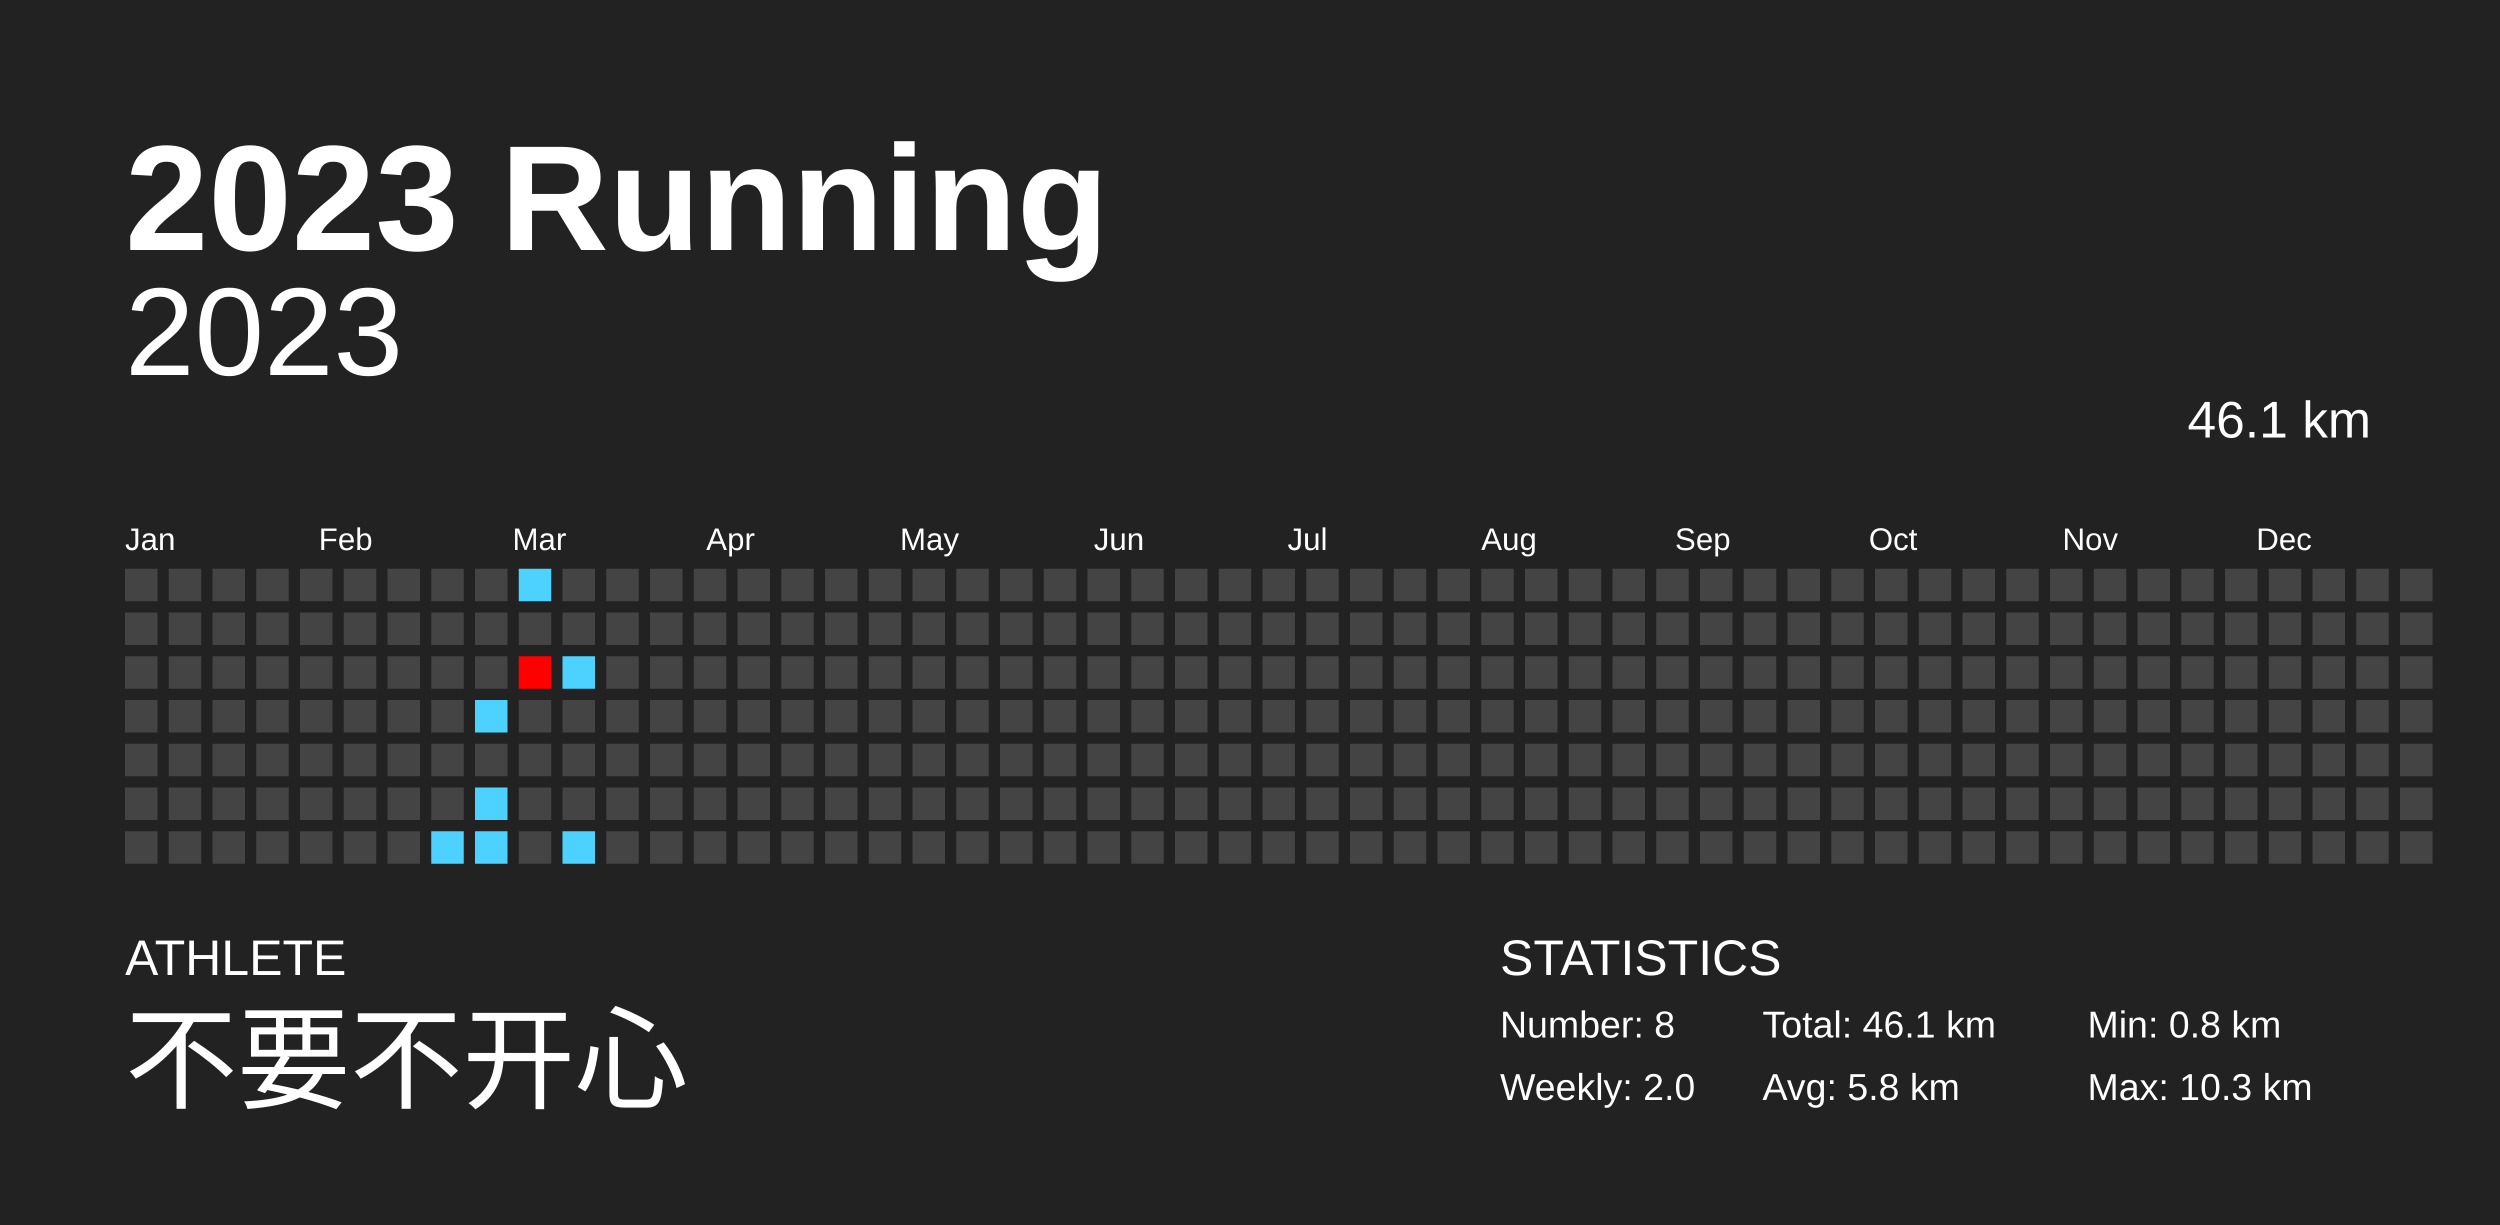
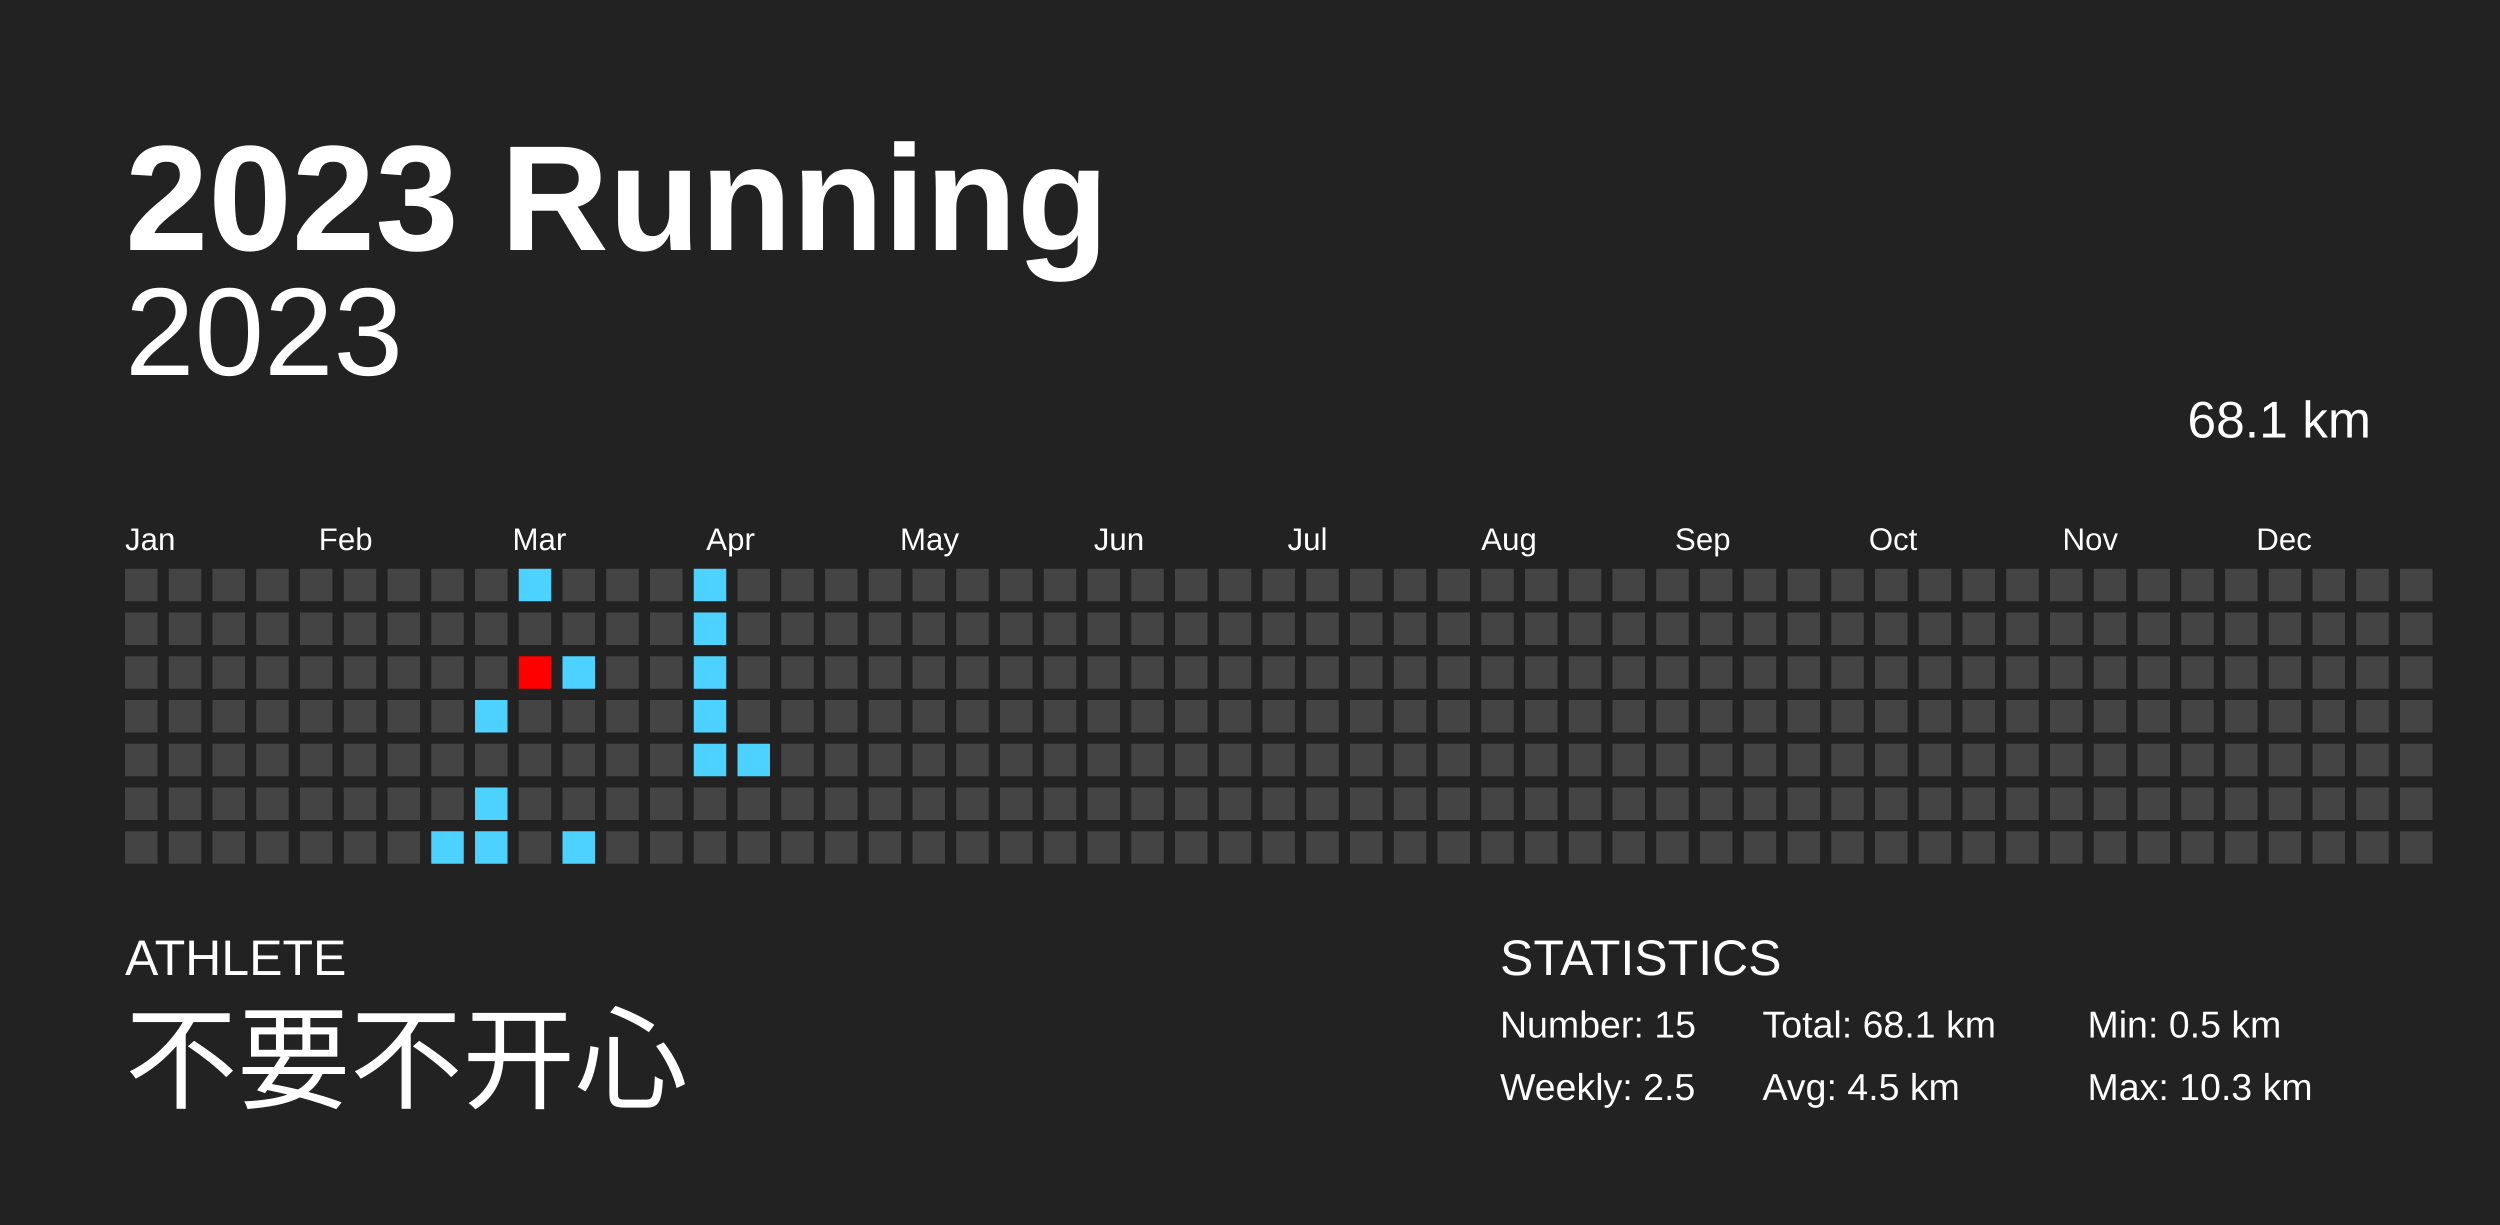
<svg xmlns="http://www.w3.org/2000/svg" baseProfile="full" height="98mm" version="1.1" viewBox="0,0,200,98" width="200mm">
  <defs />
  <rect fill="#222222" height="98" width="200" x="0" y="0" />
  <text fill="#FFFFFF" style="font-size:12px; font-family:Arial; font-weight:bold;" x="10" y="20">2023 Running</text>
  <text fill="#FFFFFF" style="font-size:4px; font-family:Arial" x="10" y="78">ATHLETE</text>
  <text fill="#FFFFFF" style="font-size:9px; font-family:Arial" x="10" y="88">不要不开心</text>
  <text fill="#FFFFFF" style="font-size:4px; font-family:Arial" x="120" y="78">STATISTICS</text>
-   <text fill="#FFFFFF" style="font-size:3px; font-family:Arial" x="120" y="83">Number: 8</text>
-   <text fill="#FFFFFF" style="font-size:3px; font-family:Arial" x="120" y="88">Weekly: 2.0</text>
-   <text fill="#FFFFFF" style="font-size:3px; font-family:Arial" x="141" y="83">Total: 46.1 km</text>
-   <text fill="#FFFFFF" style="font-size:3px; font-family:Arial" x="141" y="88">Avg: 5.8 km</text>
-   <text fill="#FFFFFF" style="font-size:3px; font-family:Arial" x="167" y="83">Min: 0.8 km</text>
+   <text fill="#FFFFFF" style="font-size:3px; font-family:Arial" x="120" y="83">Number: 15</text>
+   <text fill="#FFFFFF" style="font-size:3px; font-family:Arial" x="120" y="88">Weekly: 2.5</text>
+   <text fill="#FFFFFF" style="font-size:3px; font-family:Arial" x="141" y="83">Total: 68.1 km</text>
+   <text fill="#FFFFFF" style="font-size:3px; font-family:Arial" x="141" y="88">Avg: 4.5 km</text>
+   <text fill="#FFFFFF" style="font-size:3px; font-family:Arial" x="167" y="83">Min: 0.5 km</text>
  <text fill="#FFFFFF" style="font-size:3px; font-family:Arial" x="167" y="88">Max: 10.3 km</text>
  <text alignment-baseline="hanging" fill="#FFFFFF" style="font-size:10.0px; font-family:Arial;" x="10" y="30">2023</text>
-   <text alignment-baseline="hanging" fill="#FFFFFF" style="font-size:4.125px; font-family:Arial;" x="175" y="35">46.1 km</text>
+   <text alignment-baseline="hanging" fill="#FFFFFF" style="font-size:4.125px; font-family:Arial;" x="175" y="35">68.1 km</text>
  <text fill="#FFFFFF" style="font-size:2.5px; font-family:Arial" x="10.0" y="44">Jan</text>
  <text fill="#FFFFFF" style="font-size:2.5px; font-family:Arial" x="25.5" y="44">Feb</text>
  <text fill="#FFFFFF" style="font-size:2.5px; font-family:Arial" x="41.0" y="44">Mar</text>
  <text fill="#FFFFFF" style="font-size:2.5px; font-family:Arial" x="56.5" y="44">Apr</text>
  <text fill="#FFFFFF" style="font-size:2.5px; font-family:Arial" x="72.0" y="44">May</text>
  <text fill="#FFFFFF" style="font-size:2.5px; font-family:Arial" x="87.5" y="44">Jun</text>
  <text fill="#FFFFFF" style="font-size:2.5px; font-family:Arial" x="103.0" y="44">Jul</text>
  <text fill="#FFFFFF" style="font-size:2.5px; font-family:Arial" x="118.5" y="44">Aug</text>
  <text fill="#FFFFFF" style="font-size:2.5px; font-family:Arial" x="134.0" y="44">Sep</text>
  <text fill="#FFFFFF" style="font-size:2.5px; font-family:Arial" x="149.5" y="44">Oct</text>
  <text fill="#FFFFFF" style="font-size:2.5px; font-family:Arial" x="165.0" y="44">Nov</text>
  <text fill="#FFFFFF" style="font-size:2.5px; font-family:Arial" x="180.5" y="44">Dec</text>
  <rect fill="#444444" height="2.6" width="2.6" x="10.0" y="45.5" />
  <rect fill="#444444" height="2.6" width="2.6" x="10.0" y="49.0" />
  <rect fill="#444444" height="2.6" width="2.6" x="10.0" y="52.5" />
  <rect fill="#444444" height="2.6" width="2.6" x="10.0" y="56.0" />
  <rect fill="#444444" height="2.6" width="2.6" x="10.0" y="59.5" />
  <rect fill="#444444" height="2.6" width="2.6" x="10.0" y="63.0" />
  <rect fill="#444444" height="2.6" width="2.6" x="10.0" y="66.5" />
  <rect fill="#444444" height="2.6" width="2.6" x="13.5" y="45.5" />
  <rect fill="#444444" height="2.6" width="2.6" x="13.5" y="49.0" />
  <rect fill="#444444" height="2.6" width="2.6" x="13.5" y="52.5" />
  <rect fill="#444444" height="2.6" width="2.6" x="13.5" y="56.0" />
  <rect fill="#444444" height="2.6" width="2.6" x="13.5" y="59.5" />
  <rect fill="#444444" height="2.6" width="2.6" x="13.5" y="63.0" />
  <rect fill="#444444" height="2.6" width="2.6" x="13.5" y="66.5" />
  <rect fill="#444444" height="2.6" width="2.6" x="17.0" y="45.5" />
  <rect fill="#444444" height="2.6" width="2.6" x="17.0" y="49.0" />
  <rect fill="#444444" height="2.6" width="2.6" x="17.0" y="52.5" />
  <rect fill="#444444" height="2.6" width="2.6" x="17.0" y="56.0" />
  <rect fill="#444444" height="2.6" width="2.6" x="17.0" y="59.5" />
  <rect fill="#444444" height="2.6" width="2.6" x="17.0" y="63.0" />
  <rect fill="#444444" height="2.6" width="2.6" x="17.0" y="66.5" />
  <rect fill="#444444" height="2.6" width="2.6" x="20.5" y="45.5" />
  <rect fill="#444444" height="2.6" width="2.6" x="20.5" y="49.0" />
  <rect fill="#444444" height="2.6" width="2.6" x="20.5" y="52.5" />
  <rect fill="#444444" height="2.6" width="2.6" x="20.5" y="56.0" />
  <rect fill="#444444" height="2.6" width="2.6" x="20.5" y="59.5" />
  <rect fill="#444444" height="2.6" width="2.6" x="20.5" y="63.0" />
  <rect fill="#444444" height="2.6" width="2.6" x="20.5" y="66.5" />
  <rect fill="#444444" height="2.6" width="2.6" x="24.0" y="45.5" />
  <rect fill="#444444" height="2.6" width="2.6" x="24.0" y="49.0" />
  <rect fill="#444444" height="2.6" width="2.6" x="24.0" y="52.5" />
  <rect fill="#444444" height="2.6" width="2.6" x="24.0" y="56.0" />
  <rect fill="#444444" height="2.6" width="2.6" x="24.0" y="59.5" />
  <rect fill="#444444" height="2.6" width="2.6" x="24.0" y="63.0" />
  <rect fill="#444444" height="2.6" width="2.6" x="24.0" y="66.5" />
  <rect fill="#444444" height="2.6" width="2.6" x="27.5" y="45.5" />
  <rect fill="#444444" height="2.6" width="2.6" x="27.5" y="49.0" />
  <rect fill="#444444" height="2.6" width="2.6" x="27.5" y="52.5" />
  <rect fill="#444444" height="2.6" width="2.6" x="27.5" y="56.0" />
  <rect fill="#444444" height="2.6" width="2.6" x="27.5" y="59.5" />
  <rect fill="#444444" height="2.6" width="2.6" x="27.5" y="63.0" />
  <rect fill="#444444" height="2.6" width="2.6" x="27.5" y="66.5" />
  <rect fill="#444444" height="2.6" width="2.6" x="31.0" y="45.5" />
  <rect fill="#444444" height="2.6" width="2.6" x="31.0" y="49.0" />
  <rect fill="#444444" height="2.6" width="2.6" x="31.0" y="52.5" />
  <rect fill="#444444" height="2.6" width="2.6" x="31.0" y="56.0" />
  <rect fill="#444444" height="2.6" width="2.6" x="31.0" y="59.5" />
  <rect fill="#444444" height="2.6" width="2.6" x="31.0" y="63.0" />
  <rect fill="#444444" height="2.6" width="2.6" x="31.0" y="66.5" />
  <rect fill="#444444" height="2.6" width="2.6" x="34.5" y="45.5" />
  <rect fill="#444444" height="2.6" width="2.6" x="34.5" y="49.0" />
  <rect fill="#444444" height="2.6" width="2.6" x="34.5" y="52.5" />
  <rect fill="#444444" height="2.6" width="2.6" x="34.5" y="56.0" />
  <rect fill="#444444" height="2.6" width="2.6" x="34.5" y="59.5" />
  <rect fill="#444444" height="2.6" width="2.6" x="34.5" y="63.0" />
  <rect fill="#4dd2ff" height="2.6" width="2.6" x="34.5" y="66.5" />
  <rect fill="#444444" height="2.6" width="2.6" x="38.0" y="45.5" />
  <rect fill="#444444" height="2.6" width="2.6" x="38.0" y="49.0" />
  <rect fill="#444444" height="2.6" width="2.6" x="38.0" y="52.5" />
  <rect fill="#4dd2ff" height="2.6" width="2.6" x="38.0" y="56.0" />
  <rect fill="#444444" height="2.6" width="2.6" x="38.0" y="59.5" />
  <rect fill="#4dd2ff" height="2.6" width="2.6" x="38.0" y="63.0" />
  <rect fill="#4dd2ff" height="2.6" width="2.6" x="38.0" y="66.5" />
  <rect fill="#4dd2ff" height="2.6" width="2.6" x="41.5" y="45.5" />
  <rect fill="#444444" height="2.6" width="2.6" x="41.5" y="49.0" />
  <rect fill="#ff0000" height="2.6" width="2.6" x="41.5" y="52.5" />
  <rect fill="#444444" height="2.6" width="2.6" x="41.5" y="56.0" />
  <rect fill="#444444" height="2.6" width="2.6" x="41.5" y="59.5" />
  <rect fill="#444444" height="2.6" width="2.6" x="41.5" y="63.0" />
  <rect fill="#444444" height="2.6" width="2.6" x="41.5" y="66.5" />
  <rect fill="#444444" height="2.6" width="2.6" x="45.0" y="45.5" />
  <rect fill="#444444" height="2.6" width="2.6" x="45.0" y="49.0" />
  <rect fill="#4dd2ff" height="2.6" width="2.6" x="45.0" y="52.5" />
  <rect fill="#444444" height="2.6" width="2.6" x="45.0" y="56.0" />
  <rect fill="#444444" height="2.6" width="2.6" x="45.0" y="59.5" />
  <rect fill="#444444" height="2.6" width="2.6" x="45.0" y="63.0" />
  <rect fill="#4dd2ff" height="2.6" width="2.6" x="45.0" y="66.5" />
  <rect fill="#444444" height="2.6" width="2.6" x="48.5" y="45.5" />
  <rect fill="#444444" height="2.6" width="2.6" x="48.5" y="49.0" />
  <rect fill="#444444" height="2.6" width="2.6" x="48.5" y="52.5" />
  <rect fill="#444444" height="2.6" width="2.6" x="48.5" y="56.0" />
  <rect fill="#444444" height="2.6" width="2.6" x="48.5" y="59.5" />
  <rect fill="#444444" height="2.6" width="2.6" x="48.5" y="63.0" />
  <rect fill="#444444" height="2.6" width="2.6" x="48.5" y="66.5" />
  <rect fill="#444444" height="2.6" width="2.6" x="52.0" y="45.5" />
  <rect fill="#444444" height="2.6" width="2.6" x="52.0" y="49.0" />
  <rect fill="#444444" height="2.6" width="2.6" x="52.0" y="52.5" />
  <rect fill="#444444" height="2.6" width="2.6" x="52.0" y="56.0" />
  <rect fill="#444444" height="2.6" width="2.6" x="52.0" y="59.5" />
  <rect fill="#444444" height="2.6" width="2.6" x="52.0" y="63.0" />
  <rect fill="#444444" height="2.6" width="2.6" x="52.0" y="66.5" />
-   <rect fill="#444444" height="2.6" width="2.6" x="55.5" y="45.5" />
-   <rect fill="#444444" height="2.6" width="2.6" x="55.5" y="49.0" />
-   <rect fill="#444444" height="2.6" width="2.6" x="55.5" y="52.5" />
-   <rect fill="#444444" height="2.6" width="2.6" x="55.5" y="56.0" />
-   <rect fill="#444444" height="2.6" width="2.6" x="55.5" y="59.5" />
+   <rect fill="#4dd2ff" height="2.6" width="2.6" x="55.5" y="45.5" />
+   <rect fill="#4dd2ff" height="2.6" width="2.6" x="55.5" y="49.0" />
+   <rect fill="#4dd2ff" height="2.6" width="2.6" x="55.5" y="52.5" />
+   <rect fill="#4dd2ff" height="2.6" width="2.6" x="55.5" y="56.0" />
+   <rect fill="#4dd2ff" height="2.6" width="2.6" x="55.5" y="59.5" />
  <rect fill="#444444" height="2.6" width="2.6" x="55.5" y="63.0" />
  <rect fill="#444444" height="2.6" width="2.6" x="55.5" y="66.5" />
  <rect fill="#444444" height="2.6" width="2.6" x="59.0" y="45.5" />
  <rect fill="#444444" height="2.6" width="2.6" x="59.0" y="49.0" />
  <rect fill="#444444" height="2.6" width="2.6" x="59.0" y="52.5" />
  <rect fill="#444444" height="2.6" width="2.6" x="59.0" y="56.0" />
-   <rect fill="#444444" height="2.6" width="2.6" x="59.0" y="59.5" />
+   <rect fill="#4dd2ff" height="2.6" width="2.6" x="59.0" y="59.5" />
  <rect fill="#444444" height="2.6" width="2.6" x="59.0" y="63.0" />
  <rect fill="#444444" height="2.6" width="2.6" x="59.0" y="66.5" />
  <rect fill="#444444" height="2.6" width="2.6" x="62.5" y="45.5" />
  <rect fill="#444444" height="2.6" width="2.6" x="62.5" y="49.0" />
  <rect fill="#444444" height="2.6" width="2.6" x="62.5" y="52.5" />
  <rect fill="#444444" height="2.6" width="2.6" x="62.5" y="56.0" />
  <rect fill="#444444" height="2.6" width="2.6" x="62.5" y="59.5" />
  <rect fill="#444444" height="2.6" width="2.6" x="62.5" y="63.0" />
  <rect fill="#444444" height="2.6" width="2.6" x="62.5" y="66.5" />
  <rect fill="#444444" height="2.6" width="2.6" x="66.0" y="45.5" />
  <rect fill="#444444" height="2.6" width="2.6" x="66.0" y="49.0" />
  <rect fill="#444444" height="2.6" width="2.6" x="66.0" y="52.5" />
  <rect fill="#444444" height="2.6" width="2.6" x="66.0" y="56.0" />
  <rect fill="#444444" height="2.6" width="2.6" x="66.0" y="59.5" />
  <rect fill="#444444" height="2.6" width="2.6" x="66.0" y="63.0" />
  <rect fill="#444444" height="2.6" width="2.6" x="66.0" y="66.5" />
  <rect fill="#444444" height="2.6" width="2.6" x="69.5" y="45.5" />
  <rect fill="#444444" height="2.6" width="2.6" x="69.5" y="49.0" />
  <rect fill="#444444" height="2.6" width="2.6" x="69.5" y="52.5" />
  <rect fill="#444444" height="2.6" width="2.6" x="69.5" y="56.0" />
  <rect fill="#444444" height="2.6" width="2.6" x="69.5" y="59.5" />
  <rect fill="#444444" height="2.6" width="2.6" x="69.5" y="63.0" />
  <rect fill="#444444" height="2.6" width="2.6" x="69.5" y="66.5" />
  <rect fill="#444444" height="2.6" width="2.6" x="73.0" y="45.5" />
  <rect fill="#444444" height="2.6" width="2.6" x="73.0" y="49.0" />
  <rect fill="#444444" height="2.6" width="2.6" x="73.0" y="52.5" />
  <rect fill="#444444" height="2.6" width="2.6" x="73.0" y="56.0" />
  <rect fill="#444444" height="2.6" width="2.6" x="73.0" y="59.5" />
  <rect fill="#444444" height="2.6" width="2.6" x="73.0" y="63.0" />
  <rect fill="#444444" height="2.6" width="2.6" x="73.0" y="66.5" />
  <rect fill="#444444" height="2.6" width="2.6" x="76.5" y="45.5" />
  <rect fill="#444444" height="2.6" width="2.6" x="76.5" y="49.0" />
  <rect fill="#444444" height="2.6" width="2.6" x="76.5" y="52.5" />
  <rect fill="#444444" height="2.6" width="2.6" x="76.5" y="56.0" />
  <rect fill="#444444" height="2.6" width="2.6" x="76.5" y="59.5" />
  <rect fill="#444444" height="2.6" width="2.6" x="76.5" y="63.0" />
  <rect fill="#444444" height="2.6" width="2.6" x="76.5" y="66.5" />
  <rect fill="#444444" height="2.6" width="2.6" x="80.0" y="45.5" />
  <rect fill="#444444" height="2.6" width="2.6" x="80.0" y="49.0" />
  <rect fill="#444444" height="2.6" width="2.6" x="80.0" y="52.5" />
  <rect fill="#444444" height="2.6" width="2.6" x="80.0" y="56.0" />
  <rect fill="#444444" height="2.6" width="2.6" x="80.0" y="59.5" />
  <rect fill="#444444" height="2.6" width="2.6" x="80.0" y="63.0" />
  <rect fill="#444444" height="2.6" width="2.6" x="80.0" y="66.5" />
  <rect fill="#444444" height="2.6" width="2.6" x="83.5" y="45.5" />
  <rect fill="#444444" height="2.6" width="2.6" x="83.5" y="49.0" />
  <rect fill="#444444" height="2.6" width="2.6" x="83.5" y="52.5" />
  <rect fill="#444444" height="2.6" width="2.6" x="83.5" y="56.0" />
  <rect fill="#444444" height="2.6" width="2.6" x="83.5" y="59.5" />
  <rect fill="#444444" height="2.6" width="2.6" x="83.5" y="63.0" />
  <rect fill="#444444" height="2.6" width="2.6" x="83.5" y="66.5" />
  <rect fill="#444444" height="2.6" width="2.6" x="87.0" y="45.5" />
  <rect fill="#444444" height="2.6" width="2.6" x="87.0" y="49.0" />
  <rect fill="#444444" height="2.6" width="2.6" x="87.0" y="52.5" />
  <rect fill="#444444" height="2.6" width="2.6" x="87.0" y="56.0" />
  <rect fill="#444444" height="2.6" width="2.6" x="87.0" y="59.5" />
  <rect fill="#444444" height="2.6" width="2.6" x="87.0" y="63.0" />
  <rect fill="#444444" height="2.6" width="2.6" x="87.0" y="66.5" />
  <rect fill="#444444" height="2.6" width="2.6" x="90.5" y="45.5" />
  <rect fill="#444444" height="2.6" width="2.6" x="90.5" y="49.0" />
  <rect fill="#444444" height="2.6" width="2.6" x="90.5" y="52.5" />
  <rect fill="#444444" height="2.6" width="2.6" x="90.5" y="56.0" />
  <rect fill="#444444" height="2.6" width="2.6" x="90.5" y="59.5" />
  <rect fill="#444444" height="2.6" width="2.6" x="90.5" y="63.0" />
  <rect fill="#444444" height="2.6" width="2.6" x="90.5" y="66.5" />
  <rect fill="#444444" height="2.6" width="2.6" x="94.0" y="45.5" />
  <rect fill="#444444" height="2.6" width="2.6" x="94.0" y="49.0" />
  <rect fill="#444444" height="2.6" width="2.6" x="94.0" y="52.5" />
  <rect fill="#444444" height="2.6" width="2.6" x="94.0" y="56.0" />
  <rect fill="#444444" height="2.6" width="2.6" x="94.0" y="59.5" />
  <rect fill="#444444" height="2.6" width="2.6" x="94.0" y="63.0" />
  <rect fill="#444444" height="2.6" width="2.6" x="94.0" y="66.5" />
  <rect fill="#444444" height="2.6" width="2.6" x="97.5" y="45.5" />
  <rect fill="#444444" height="2.6" width="2.6" x="97.5" y="49.0" />
  <rect fill="#444444" height="2.6" width="2.6" x="97.5" y="52.5" />
  <rect fill="#444444" height="2.6" width="2.6" x="97.5" y="56.0" />
  <rect fill="#444444" height="2.6" width="2.6" x="97.5" y="59.5" />
  <rect fill="#444444" height="2.6" width="2.6" x="97.5" y="63.0" />
  <rect fill="#444444" height="2.6" width="2.6" x="97.5" y="66.5" />
  <rect fill="#444444" height="2.6" width="2.6" x="101.0" y="45.5" />
  <rect fill="#444444" height="2.6" width="2.6" x="101.0" y="49.0" />
  <rect fill="#444444" height="2.6" width="2.6" x="101.0" y="52.5" />
  <rect fill="#444444" height="2.6" width="2.6" x="101.0" y="56.0" />
  <rect fill="#444444" height="2.6" width="2.6" x="101.0" y="59.5" />
  <rect fill="#444444" height="2.6" width="2.6" x="101.0" y="63.0" />
  <rect fill="#444444" height="2.6" width="2.6" x="101.0" y="66.5" />
  <rect fill="#444444" height="2.6" width="2.6" x="104.5" y="45.5" />
  <rect fill="#444444" height="2.6" width="2.6" x="104.5" y="49.0" />
  <rect fill="#444444" height="2.6" width="2.6" x="104.5" y="52.5" />
  <rect fill="#444444" height="2.6" width="2.6" x="104.5" y="56.0" />
  <rect fill="#444444" height="2.6" width="2.6" x="104.5" y="59.5" />
  <rect fill="#444444" height="2.6" width="2.6" x="104.5" y="63.0" />
  <rect fill="#444444" height="2.6" width="2.6" x="104.5" y="66.5" />
  <rect fill="#444444" height="2.6" width="2.6" x="108.0" y="45.5" />
  <rect fill="#444444" height="2.6" width="2.6" x="108.0" y="49.0" />
  <rect fill="#444444" height="2.6" width="2.6" x="108.0" y="52.5" />
  <rect fill="#444444" height="2.6" width="2.6" x="108.0" y="56.0" />
  <rect fill="#444444" height="2.6" width="2.6" x="108.0" y="59.5" />
  <rect fill="#444444" height="2.6" width="2.6" x="108.0" y="63.0" />
  <rect fill="#444444" height="2.6" width="2.6" x="108.0" y="66.5" />
  <rect fill="#444444" height="2.6" width="2.6" x="111.5" y="45.5" />
  <rect fill="#444444" height="2.6" width="2.6" x="111.5" y="49.0" />
  <rect fill="#444444" height="2.6" width="2.6" x="111.5" y="52.5" />
  <rect fill="#444444" height="2.6" width="2.6" x="111.5" y="56.0" />
  <rect fill="#444444" height="2.6" width="2.6" x="111.5" y="59.5" />
  <rect fill="#444444" height="2.6" width="2.6" x="111.5" y="63.0" />
  <rect fill="#444444" height="2.6" width="2.6" x="111.5" y="66.5" />
  <rect fill="#444444" height="2.6" width="2.6" x="115.0" y="45.5" />
  <rect fill="#444444" height="2.6" width="2.6" x="115.0" y="49.0" />
  <rect fill="#444444" height="2.6" width="2.6" x="115.0" y="52.5" />
  <rect fill="#444444" height="2.6" width="2.6" x="115.0" y="56.0" />
  <rect fill="#444444" height="2.6" width="2.6" x="115.0" y="59.5" />
  <rect fill="#444444" height="2.6" width="2.6" x="115.0" y="63.0" />
  <rect fill="#444444" height="2.6" width="2.6" x="115.0" y="66.5" />
  <rect fill="#444444" height="2.6" width="2.6" x="118.5" y="45.5" />
  <rect fill="#444444" height="2.6" width="2.6" x="118.5" y="49.0" />
  <rect fill="#444444" height="2.6" width="2.6" x="118.5" y="52.5" />
  <rect fill="#444444" height="2.6" width="2.6" x="118.5" y="56.0" />
  <rect fill="#444444" height="2.6" width="2.6" x="118.5" y="59.5" />
  <rect fill="#444444" height="2.6" width="2.6" x="118.5" y="63.0" />
  <rect fill="#444444" height="2.6" width="2.6" x="118.5" y="66.5" />
  <rect fill="#444444" height="2.6" width="2.6" x="122.0" y="45.5" />
  <rect fill="#444444" height="2.6" width="2.6" x="122.0" y="49.0" />
  <rect fill="#444444" height="2.6" width="2.6" x="122.0" y="52.5" />
  <rect fill="#444444" height="2.6" width="2.6" x="122.0" y="56.0" />
  <rect fill="#444444" height="2.6" width="2.6" x="122.0" y="59.5" />
  <rect fill="#444444" height="2.6" width="2.6" x="122.0" y="63.0" />
  <rect fill="#444444" height="2.6" width="2.6" x="122.0" y="66.5" />
  <rect fill="#444444" height="2.6" width="2.6" x="125.5" y="45.5" />
  <rect fill="#444444" height="2.6" width="2.6" x="125.5" y="49.0" />
  <rect fill="#444444" height="2.6" width="2.6" x="125.5" y="52.5" />
  <rect fill="#444444" height="2.6" width="2.6" x="125.5" y="56.0" />
  <rect fill="#444444" height="2.6" width="2.6" x="125.5" y="59.5" />
  <rect fill="#444444" height="2.6" width="2.6" x="125.5" y="63.0" />
  <rect fill="#444444" height="2.6" width="2.6" x="125.5" y="66.5" />
  <rect fill="#444444" height="2.6" width="2.6" x="129.0" y="45.5" />
  <rect fill="#444444" height="2.6" width="2.6" x="129.0" y="49.0" />
  <rect fill="#444444" height="2.6" width="2.6" x="129.0" y="52.5" />
  <rect fill="#444444" height="2.6" width="2.6" x="129.0" y="56.0" />
  <rect fill="#444444" height="2.6" width="2.6" x="129.0" y="59.5" />
  <rect fill="#444444" height="2.6" width="2.6" x="129.0" y="63.0" />
  <rect fill="#444444" height="2.6" width="2.6" x="129.0" y="66.5" />
  <rect fill="#444444" height="2.6" width="2.6" x="132.5" y="45.5" />
  <rect fill="#444444" height="2.6" width="2.6" x="132.5" y="49.0" />
  <rect fill="#444444" height="2.6" width="2.6" x="132.5" y="52.5" />
  <rect fill="#444444" height="2.6" width="2.6" x="132.5" y="56.0" />
  <rect fill="#444444" height="2.6" width="2.6" x="132.5" y="59.5" />
  <rect fill="#444444" height="2.6" width="2.6" x="132.5" y="63.0" />
  <rect fill="#444444" height="2.6" width="2.6" x="132.5" y="66.5" />
  <rect fill="#444444" height="2.6" width="2.6" x="136.0" y="45.5" />
  <rect fill="#444444" height="2.6" width="2.6" x="136.0" y="49.0" />
  <rect fill="#444444" height="2.6" width="2.6" x="136.0" y="52.5" />
  <rect fill="#444444" height="2.6" width="2.6" x="136.0" y="56.0" />
  <rect fill="#444444" height="2.6" width="2.6" x="136.0" y="59.5" />
  <rect fill="#444444" height="2.6" width="2.6" x="136.0" y="63.0" />
  <rect fill="#444444" height="2.6" width="2.6" x="136.0" y="66.5" />
  <rect fill="#444444" height="2.6" width="2.6" x="139.5" y="45.5" />
  <rect fill="#444444" height="2.6" width="2.6" x="139.5" y="49.0" />
  <rect fill="#444444" height="2.6" width="2.6" x="139.5" y="52.5" />
  <rect fill="#444444" height="2.6" width="2.6" x="139.5" y="56.0" />
  <rect fill="#444444" height="2.6" width="2.6" x="139.5" y="59.5" />
  <rect fill="#444444" height="2.6" width="2.6" x="139.5" y="63.0" />
  <rect fill="#444444" height="2.6" width="2.6" x="139.5" y="66.5" />
  <rect fill="#444444" height="2.6" width="2.6" x="143.0" y="45.5" />
  <rect fill="#444444" height="2.6" width="2.6" x="143.0" y="49.0" />
  <rect fill="#444444" height="2.6" width="2.6" x="143.0" y="52.5" />
  <rect fill="#444444" height="2.6" width="2.6" x="143.0" y="56.0" />
  <rect fill="#444444" height="2.6" width="2.6" x="143.0" y="59.5" />
  <rect fill="#444444" height="2.6" width="2.6" x="143.0" y="63.0" />
  <rect fill="#444444" height="2.6" width="2.6" x="143.0" y="66.5" />
  <rect fill="#444444" height="2.6" width="2.6" x="146.5" y="45.5" />
  <rect fill="#444444" height="2.6" width="2.6" x="146.5" y="49.0" />
  <rect fill="#444444" height="2.6" width="2.6" x="146.5" y="52.5" />
  <rect fill="#444444" height="2.6" width="2.6" x="146.5" y="56.0" />
  <rect fill="#444444" height="2.6" width="2.6" x="146.5" y="59.5" />
  <rect fill="#444444" height="2.6" width="2.6" x="146.5" y="63.0" />
  <rect fill="#444444" height="2.6" width="2.6" x="146.5" y="66.5" />
  <rect fill="#444444" height="2.6" width="2.6" x="150.0" y="45.5" />
  <rect fill="#444444" height="2.6" width="2.6" x="150.0" y="49.0" />
  <rect fill="#444444" height="2.6" width="2.6" x="150.0" y="52.5" />
  <rect fill="#444444" height="2.6" width="2.6" x="150.0" y="56.0" />
  <rect fill="#444444" height="2.6" width="2.6" x="150.0" y="59.5" />
  <rect fill="#444444" height="2.6" width="2.6" x="150.0" y="63.0" />
  <rect fill="#444444" height="2.6" width="2.6" x="150.0" y="66.5" />
  <rect fill="#444444" height="2.6" width="2.6" x="153.5" y="45.5" />
  <rect fill="#444444" height="2.6" width="2.6" x="153.5" y="49.0" />
  <rect fill="#444444" height="2.6" width="2.6" x="153.5" y="52.5" />
  <rect fill="#444444" height="2.6" width="2.6" x="153.5" y="56.0" />
  <rect fill="#444444" height="2.6" width="2.6" x="153.5" y="59.5" />
  <rect fill="#444444" height="2.6" width="2.6" x="153.5" y="63.0" />
  <rect fill="#444444" height="2.6" width="2.6" x="153.5" y="66.5" />
  <rect fill="#444444" height="2.6" width="2.6" x="157.0" y="45.5" />
  <rect fill="#444444" height="2.6" width="2.6" x="157.0" y="49.0" />
  <rect fill="#444444" height="2.6" width="2.6" x="157.0" y="52.5" />
  <rect fill="#444444" height="2.6" width="2.6" x="157.0" y="56.0" />
  <rect fill="#444444" height="2.6" width="2.6" x="157.0" y="59.5" />
  <rect fill="#444444" height="2.6" width="2.6" x="157.0" y="63.0" />
  <rect fill="#444444" height="2.6" width="2.6" x="157.0" y="66.5" />
  <rect fill="#444444" height="2.6" width="2.6" x="160.5" y="45.5" />
  <rect fill="#444444" height="2.6" width="2.6" x="160.5" y="49.0" />
  <rect fill="#444444" height="2.6" width="2.6" x="160.5" y="52.5" />
  <rect fill="#444444" height="2.6" width="2.6" x="160.5" y="56.0" />
  <rect fill="#444444" height="2.6" width="2.6" x="160.5" y="59.5" />
  <rect fill="#444444" height="2.6" width="2.6" x="160.5" y="63.0" />
  <rect fill="#444444" height="2.6" width="2.6" x="160.5" y="66.5" />
  <rect fill="#444444" height="2.6" width="2.6" x="164.0" y="45.5" />
  <rect fill="#444444" height="2.6" width="2.6" x="164.0" y="49.0" />
  <rect fill="#444444" height="2.6" width="2.6" x="164.0" y="52.5" />
  <rect fill="#444444" height="2.6" width="2.6" x="164.0" y="56.0" />
  <rect fill="#444444" height="2.6" width="2.6" x="164.0" y="59.5" />
  <rect fill="#444444" height="2.6" width="2.6" x="164.0" y="63.0" />
  <rect fill="#444444" height="2.6" width="2.6" x="164.0" y="66.5" />
  <rect fill="#444444" height="2.6" width="2.6" x="167.5" y="45.5" />
  <rect fill="#444444" height="2.6" width="2.6" x="167.5" y="49.0" />
  <rect fill="#444444" height="2.6" width="2.6" x="167.5" y="52.5" />
  <rect fill="#444444" height="2.6" width="2.6" x="167.5" y="56.0" />
  <rect fill="#444444" height="2.6" width="2.6" x="167.5" y="59.5" />
  <rect fill="#444444" height="2.6" width="2.6" x="167.5" y="63.0" />
  <rect fill="#444444" height="2.6" width="2.6" x="167.5" y="66.5" />
  <rect fill="#444444" height="2.6" width="2.6" x="171.0" y="45.5" />
  <rect fill="#444444" height="2.6" width="2.6" x="171.0" y="49.0" />
  <rect fill="#444444" height="2.6" width="2.6" x="171.0" y="52.5" />
  <rect fill="#444444" height="2.6" width="2.6" x="171.0" y="56.0" />
  <rect fill="#444444" height="2.6" width="2.6" x="171.0" y="59.5" />
  <rect fill="#444444" height="2.6" width="2.6" x="171.0" y="63.0" />
  <rect fill="#444444" height="2.6" width="2.6" x="171.0" y="66.5" />
  <rect fill="#444444" height="2.6" width="2.6" x="174.5" y="45.5" />
  <rect fill="#444444" height="2.6" width="2.6" x="174.5" y="49.0" />
  <rect fill="#444444" height="2.6" width="2.6" x="174.5" y="52.5" />
  <rect fill="#444444" height="2.6" width="2.6" x="174.5" y="56.0" />
  <rect fill="#444444" height="2.6" width="2.6" x="174.5" y="59.5" />
  <rect fill="#444444" height="2.6" width="2.6" x="174.5" y="63.0" />
  <rect fill="#444444" height="2.6" width="2.6" x="174.5" y="66.5" />
  <rect fill="#444444" height="2.6" width="2.6" x="178.0" y="45.5" />
  <rect fill="#444444" height="2.6" width="2.6" x="178.0" y="49.0" />
  <rect fill="#444444" height="2.6" width="2.6" x="178.0" y="52.5" />
  <rect fill="#444444" height="2.6" width="2.6" x="178.0" y="56.0" />
  <rect fill="#444444" height="2.6" width="2.6" x="178.0" y="59.5" />
  <rect fill="#444444" height="2.6" width="2.6" x="178.0" y="63.0" />
  <rect fill="#444444" height="2.6" width="2.6" x="178.0" y="66.5" />
  <rect fill="#444444" height="2.6" width="2.6" x="181.5" y="45.5" />
  <rect fill="#444444" height="2.6" width="2.6" x="181.5" y="49.0" />
  <rect fill="#444444" height="2.6" width="2.6" x="181.5" y="52.5" />
  <rect fill="#444444" height="2.6" width="2.6" x="181.5" y="56.0" />
  <rect fill="#444444" height="2.6" width="2.6" x="181.5" y="59.5" />
  <rect fill="#444444" height="2.6" width="2.6" x="181.5" y="63.0" />
  <rect fill="#444444" height="2.6" width="2.6" x="181.5" y="66.5" />
  <rect fill="#444444" height="2.6" width="2.6" x="185.0" y="45.5" />
  <rect fill="#444444" height="2.6" width="2.6" x="185.0" y="49.0" />
  <rect fill="#444444" height="2.6" width="2.6" x="185.0" y="52.5" />
  <rect fill="#444444" height="2.6" width="2.6" x="185.0" y="56.0" />
  <rect fill="#444444" height="2.6" width="2.6" x="185.0" y="59.5" />
  <rect fill="#444444" height="2.6" width="2.6" x="185.0" y="63.0" />
  <rect fill="#444444" height="2.6" width="2.6" x="185.0" y="66.5" />
  <rect fill="#444444" height="2.6" width="2.6" x="188.5" y="45.5" />
  <rect fill="#444444" height="2.6" width="2.6" x="188.5" y="49.0" />
  <rect fill="#444444" height="2.6" width="2.6" x="188.5" y="52.5" />
  <rect fill="#444444" height="2.6" width="2.6" x="188.5" y="56.0" />
  <rect fill="#444444" height="2.6" width="2.6" x="188.5" y="59.5" />
  <rect fill="#444444" height="2.6" width="2.6" x="188.5" y="63.0" />
  <rect fill="#444444" height="2.6" width="2.6" x="188.5" y="66.5" />
  <rect fill="#444444" height="2.6" width="2.6" x="192.0" y="45.5" />
  <rect fill="#444444" height="2.6" width="2.6" x="192.0" y="49.0" />
  <rect fill="#444444" height="2.6" width="2.6" x="192.0" y="52.5" />
  <rect fill="#444444" height="2.6" width="2.6" x="192.0" y="56.0" />
  <rect fill="#444444" height="2.6" width="2.6" x="192.0" y="59.5" />
  <rect fill="#444444" height="2.6" width="2.6" x="192.0" y="63.0" />
  <rect fill="#444444" height="2.6" width="2.6" x="192.0" y="66.5" />
</svg>
